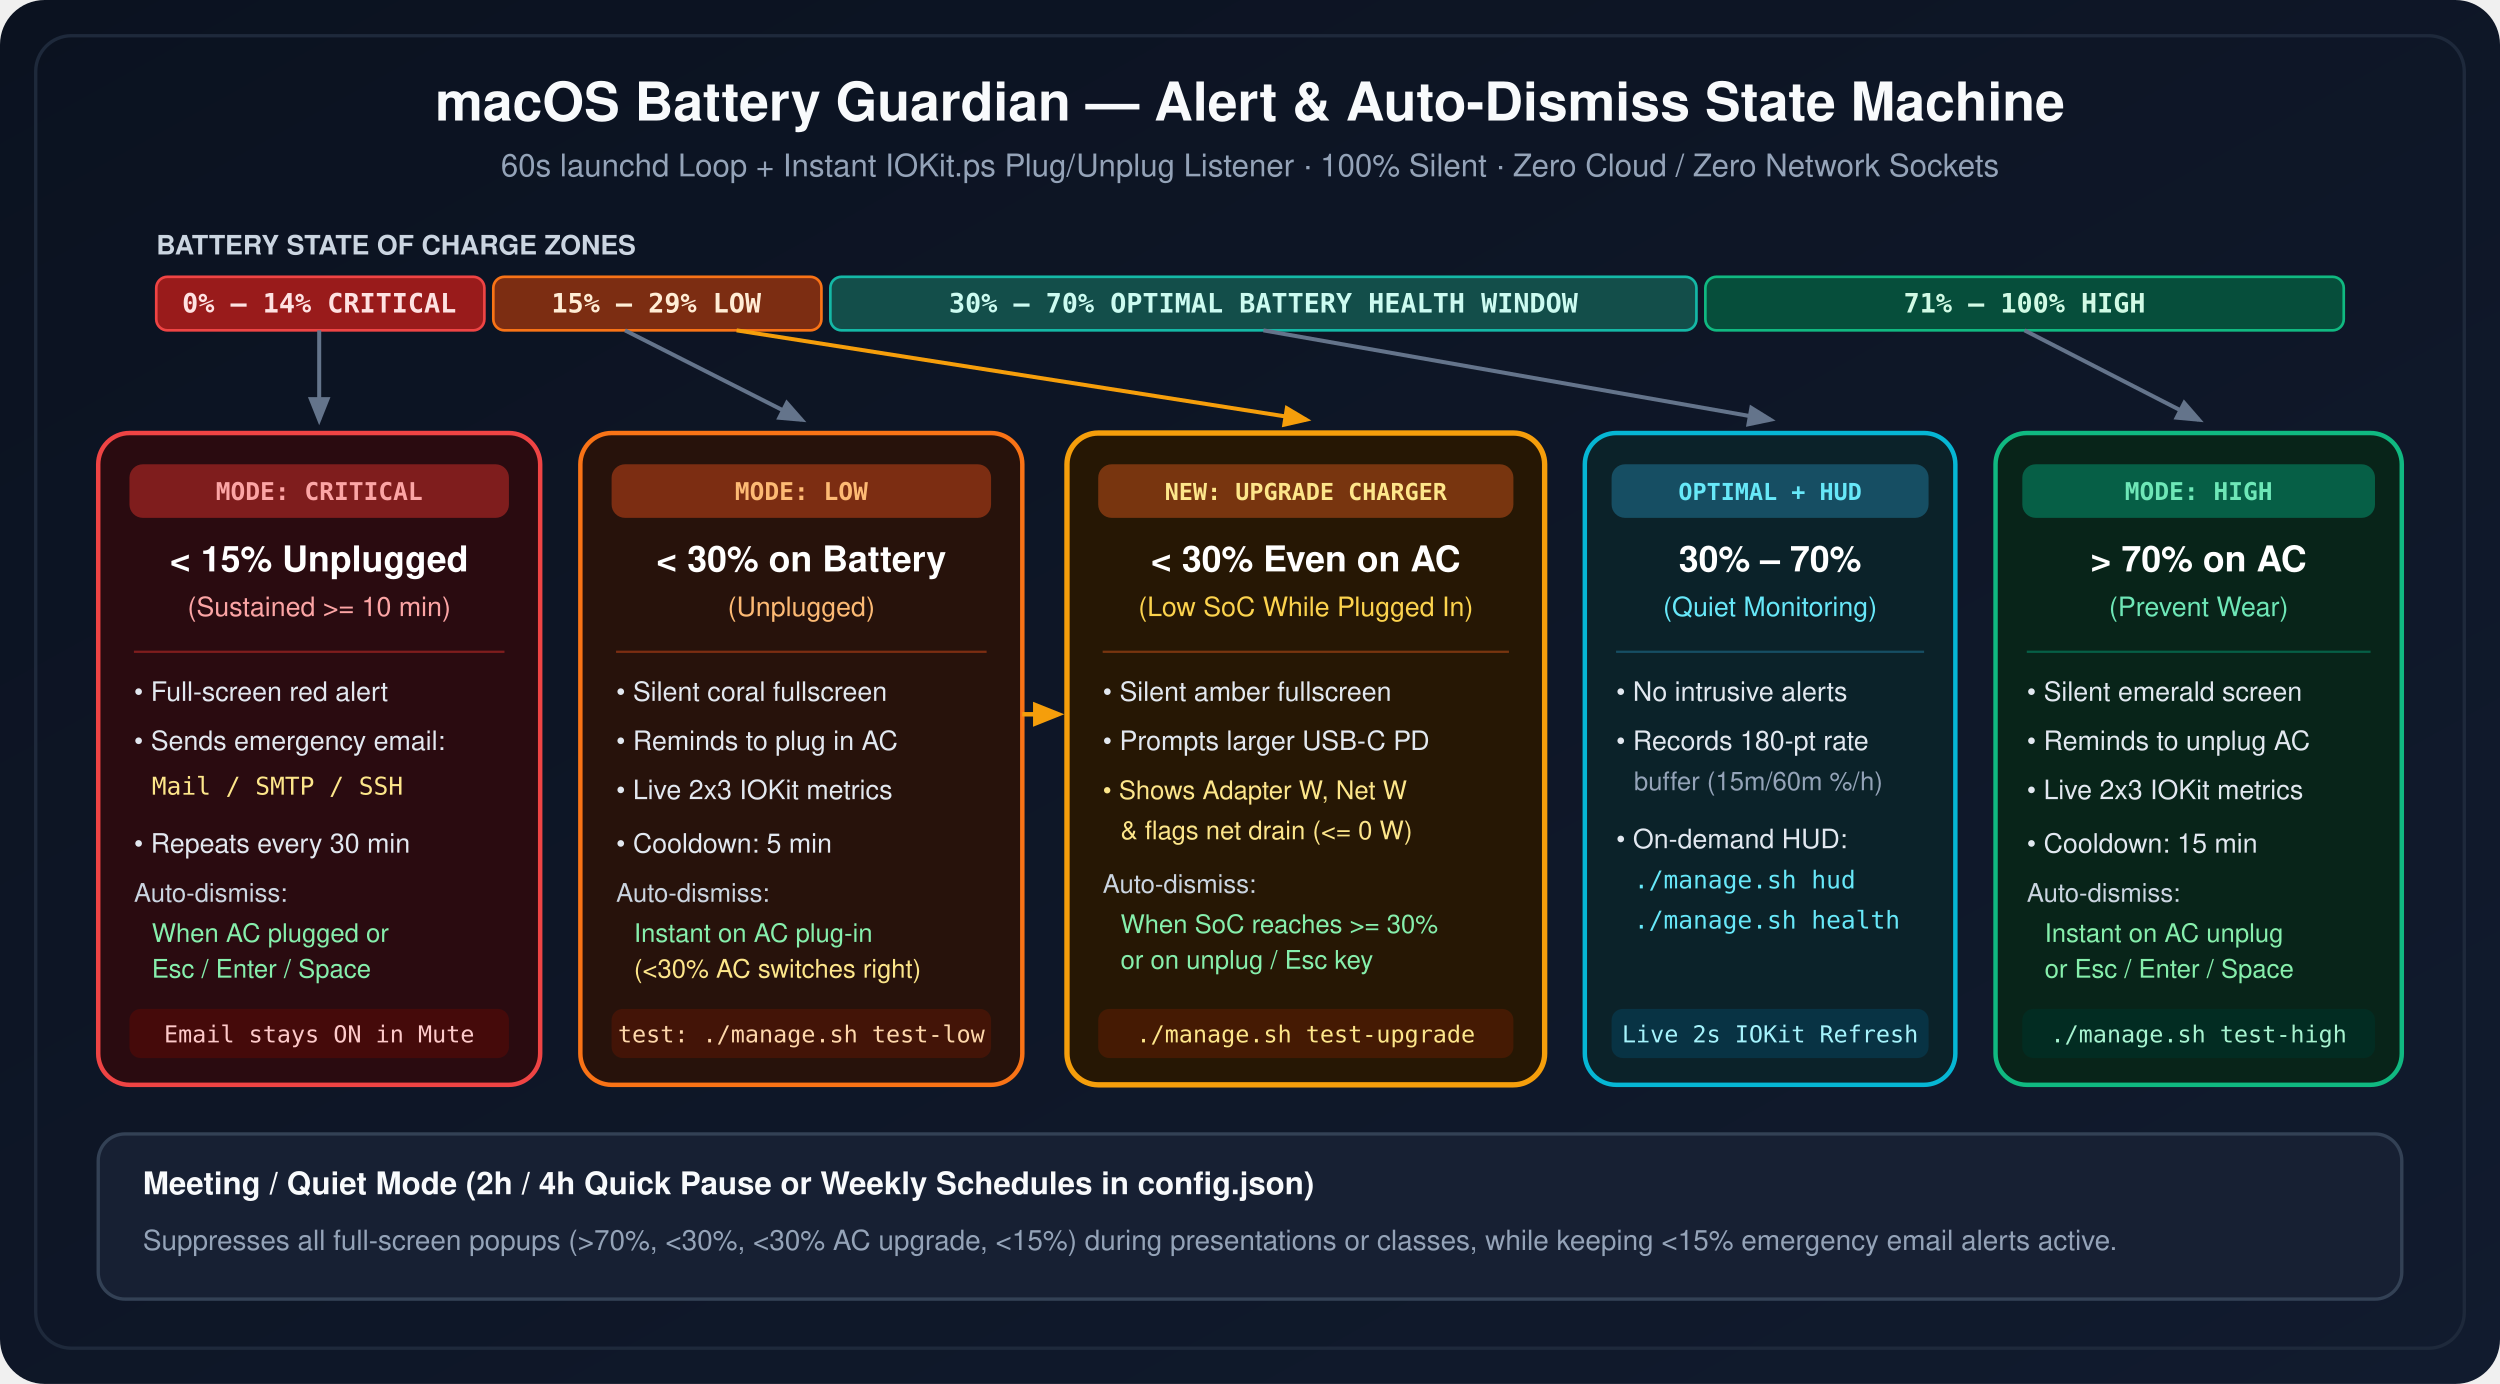
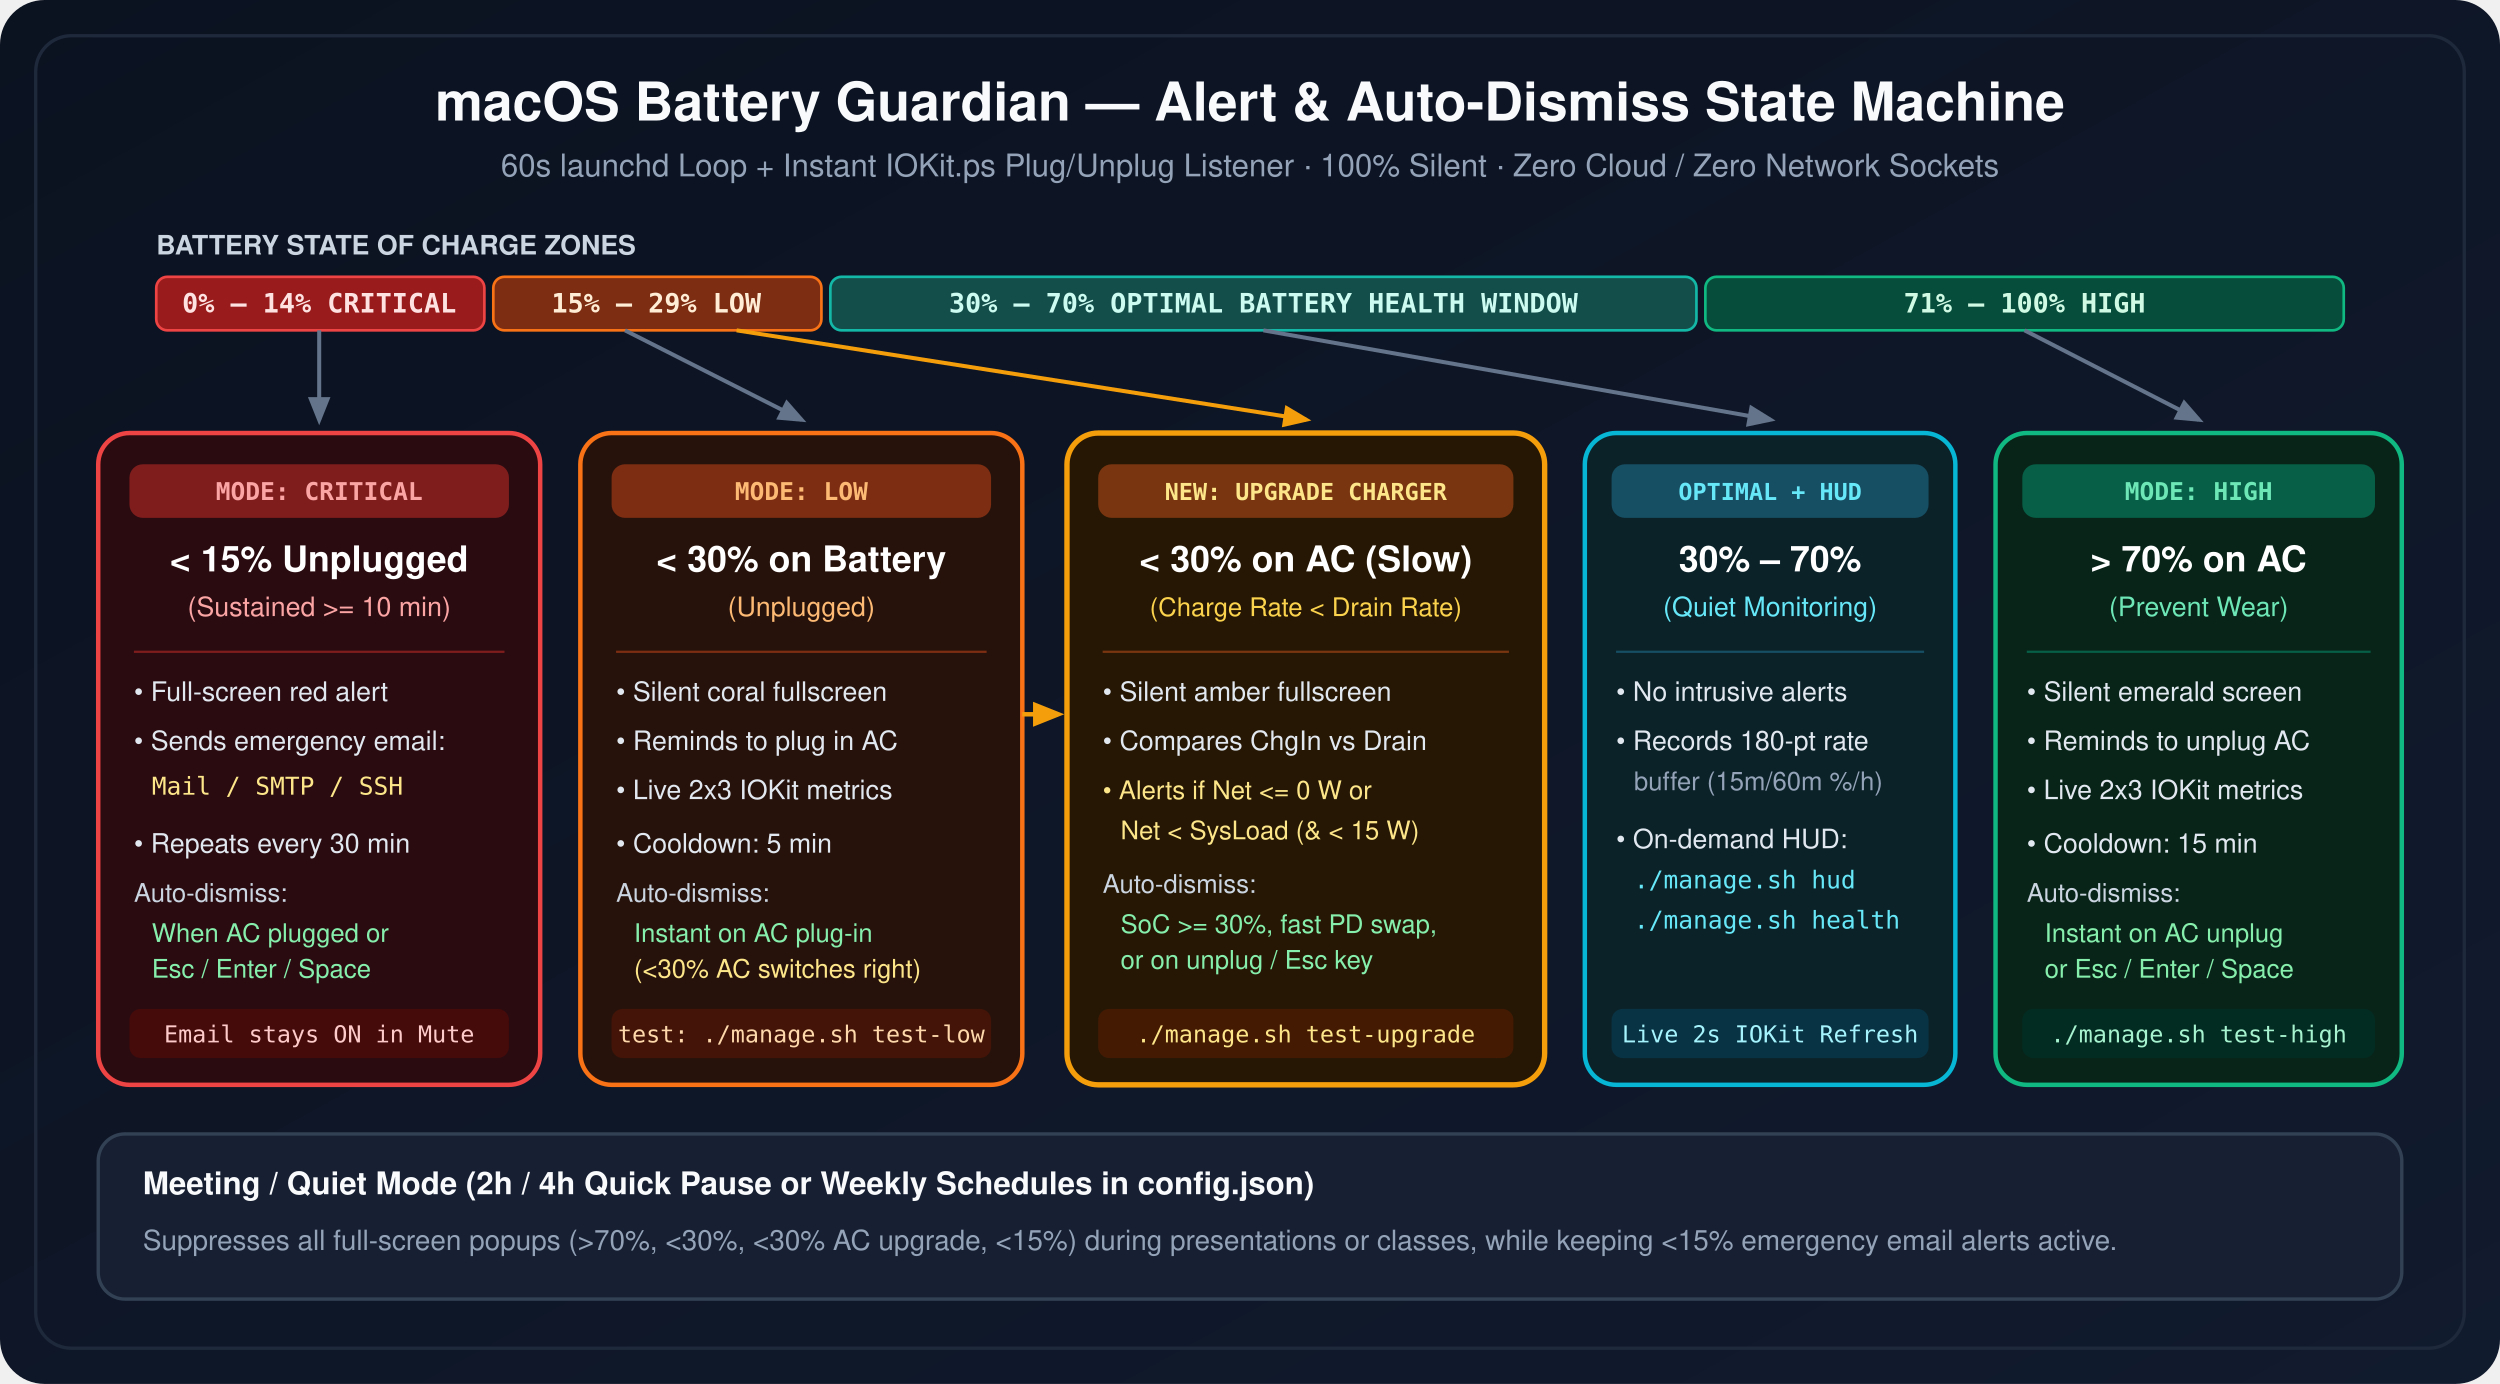
<svg xmlns="http://www.w3.org/2000/svg" viewBox="0 0 1120 620" width="1120" height="620">
  <defs>
    <linearGradient id="bgGrad" x1="0%" y1="0%" x2="100%" y2="100%">
      <stop offset="0%" stop-color="#0B1220" />
      <stop offset="100%" stop-color="#111B2E" />
    </linearGradient>
    <marker id="arrowCyan" viewBox="0 0 10 10" refX="8" refY="5" markerWidth="7" markerHeight="7" orient="auto-start-reverse">
      <path d="M 0 1 L 10 5 L 0 9 z" fill="#64748B" />
    </marker>
    <marker id="arrowAmber" viewBox="0 0 10 10" refX="8" refY="5" markerWidth="7" markerHeight="7" orient="auto-start-reverse">
      <path d="M 0 1 L 10 5 L 0 9 z" fill="#F59E0B" />
    </marker>
  </defs>
  <rect width="1120" height="620" rx="20" fill="url(#bgGrad)" />
  <rect x="16" y="16" width="1088" height="588" rx="16" fill="none" stroke="#1E293B" stroke-width="1.5" />
  <text x="560" y="54" text-anchor="middle" fill="#F8FAFC" font-family="-apple-system, BlinkMacSystemFont, Segoe UI, Helvetica, Arial, sans-serif" font-size="24" font-weight="700">
    macOS Battery Guardian — Alert &amp; Auto-Dismiss State Machine
  </text>
  <text x="560" y="79" text-anchor="middle" fill="#94A3B8" font-family="-apple-system, BlinkMacSystemFont, Segoe UI, Helvetica, Arial, sans-serif" font-size="14">
    60s launchd Loop + Instant IOKit.ps Plug/Unplug Listener · 100% Silent · Zero Cloud / Zero Network Sockets
  </text>
  <text x="70" y="114" fill="#CBD5E1" font-family="-apple-system, BlinkMacSystemFont, Segoe UI, Helvetica, Arial, sans-serif" font-size="12" font-weight="700">BATTERY STATE OF CHARGE ZONES</text>
  <rect x="70" y="124" width="147" height="24" rx="5" fill="#991B1B" stroke="#EF4444" stroke-width="1.2" />
  <rect x="221" y="124" width="147" height="24" rx="5" fill="#7C2D12" stroke="#F97316" stroke-width="1.2" />
  <rect x="372" y="124" width="388" height="24" rx="5" fill="#134E4A" stroke="#14B8A6" stroke-width="1.2" />
  <rect x="764" y="124" width="286" height="24" rx="5" fill="#064E3B" stroke="#10B981" stroke-width="1.2" />
  <text x="143" y="140" text-anchor="middle" fill="#FEE2E2" font-family="SF Mono, Menlo, Consolas, monospace" font-size="12" font-weight="700">0% – 14% CRITICAL</text>
  <text x="294" y="140" text-anchor="middle" fill="#FFEDD5" font-family="SF Mono, Menlo, Consolas, monospace" font-size="12" font-weight="700">15% – 29% LOW</text>
  <text x="566" y="140" text-anchor="middle" fill="#CCFBF1" font-family="SF Mono, Menlo, Consolas, monospace" font-size="12" font-weight="700">30% – 70% OPTIMAL BATTERY HEALTH WINDOW</text>
  <text x="907" y="140" text-anchor="middle" fill="#D1FAE5" font-family="SF Mono, Menlo, Consolas, monospace" font-size="12" font-weight="700">71% – 100% HIGH</text>
  <line x1="143" y1="148" x2="143" y2="188" stroke="#64748B" stroke-width="1.8" marker-end="url(#arrowCyan)" />
  <line x1="280" y1="148" x2="359" y2="188" stroke="#64748B" stroke-width="1.8" marker-end="url(#arrowCyan)" />
  <line x1="330" y1="148" x2="585" y2="188" stroke="#F59E0B" stroke-width="1.8" marker-end="url(#arrowAmber)" />
  <line x1="566" y1="148" x2="793" y2="188" stroke="#64748B" stroke-width="1.8" marker-end="url(#arrowCyan)" />
  <line x1="907" y1="148" x2="985" y2="188" stroke="#64748B" stroke-width="1.8" marker-end="url(#arrowCyan)" />
  <rect x="44" y="194" width="198" height="292" rx="14" fill="#2A0B10" stroke="#EF4444" stroke-width="2" />
  <rect x="58" y="208" width="170" height="24" rx="6" fill="#7F1D1D" />
  <text x="143" y="224" text-anchor="middle" fill="#FCA5A5" font-family="SF Mono, Menlo, Consolas, monospace" font-size="11" font-weight="700">MODE: CRITICAL</text>
  <text x="143" y="256" text-anchor="middle" fill="#FFFFFF" font-family="-apple-system, BlinkMacSystemFont, Segoe UI, Helvetica, Arial, sans-serif" font-size="16" font-weight="700">&lt; 15% Unplugged</text>
  <text x="143" y="276" text-anchor="middle" fill="#FCA5A5" font-family="-apple-system, BlinkMacSystemFont, Segoe UI, Helvetica, Arial, sans-serif" font-size="12">(Sustained &gt;= 10 min)</text>
  <line x1="60" y1="292" x2="226" y2="292" stroke="#7F1D1D" stroke-width="1" />
  <text x="60" y="314" fill="#E2E8F0" font-family="-apple-system, BlinkMacSystemFont, Segoe UI, Helvetica, Arial, sans-serif" font-size="12">• Full-screen red alert</text>
  <text x="60" y="336" fill="#E2E8F0" font-family="-apple-system, BlinkMacSystemFont, Segoe UI, Helvetica, Arial, sans-serif" font-size="12">• Sends emergency email:</text>
  <text x="68" y="356" fill="#FDE68A" font-family="SF Mono, Menlo, Consolas, monospace" font-size="11">Mail / SMTP / SSH</text>
  <text x="60" y="382" fill="#E2E8F0" font-family="-apple-system, BlinkMacSystemFont, Segoe UI, Helvetica, Arial, sans-serif" font-size="12">• Repeats every 30 min</text>
  <text x="60" y="404" fill="#CBD5E1" font-family="-apple-system, BlinkMacSystemFont, Segoe UI, Helvetica, Arial, sans-serif" font-size="11.5">Auto-dismiss:</text>
  <text x="68" y="422" fill="#86EFAC" font-family="-apple-system, BlinkMacSystemFont, Segoe UI, Helvetica, Arial, sans-serif" font-size="11.5">When AC plugged or</text>
  <text x="68" y="438" fill="#86EFAC" font-family="-apple-system, BlinkMacSystemFont, Segoe UI, Helvetica, Arial, sans-serif" font-size="11.5">Esc / Enter / Space</text>
  <rect x="58" y="452" width="170" height="22" rx="5" fill="#450A0A" />
  <text x="143" y="467" text-anchor="middle" fill="#FECACA" font-family="SF Mono, Menlo, Consolas, monospace" font-size="10.5">Email stays ON in Mute</text>
  <rect x="260" y="194" width="198" height="292" rx="14" fill="#27120B" stroke="#F97316" stroke-width="2" />
  <rect x="274" y="208" width="170" height="24" rx="6" fill="#7C2D12" />
  <text x="359" y="224" text-anchor="middle" fill="#FDBA74" font-family="SF Mono, Menlo, Consolas, monospace" font-size="11" font-weight="700">MODE: LOW</text>
  <text x="359" y="256" text-anchor="middle" fill="#FFFFFF" font-family="-apple-system, BlinkMacSystemFont, Segoe UI, Helvetica, Arial, sans-serif" font-size="16" font-weight="700">&lt; 30% on Battery</text>
  <text x="359" y="276" text-anchor="middle" fill="#FDBA74" font-family="-apple-system, BlinkMacSystemFont, Segoe UI, Helvetica, Arial, sans-serif" font-size="12">(Unplugged)</text>
  <line x1="276" y1="292" x2="442" y2="292" stroke="#7C2D12" stroke-width="1" />
  <text x="276" y="314" fill="#E2E8F0" font-family="-apple-system, BlinkMacSystemFont, Segoe UI, Helvetica, Arial, sans-serif" font-size="12">• Silent coral fullscreen</text>
  <text x="276" y="336" fill="#E2E8F0" font-family="-apple-system, BlinkMacSystemFont, Segoe UI, Helvetica, Arial, sans-serif" font-size="12">• Reminds to plug in AC</text>
  <text x="276" y="358" fill="#E2E8F0" font-family="-apple-system, BlinkMacSystemFont, Segoe UI, Helvetica, Arial, sans-serif" font-size="12">• Live 2x3 IOKit metrics</text>
  <text x="276" y="382" fill="#E2E8F0" font-family="-apple-system, BlinkMacSystemFont, Segoe UI, Helvetica, Arial, sans-serif" font-size="12">• Cooldown: 5 min</text>
  <text x="276" y="404" fill="#CBD5E1" font-family="-apple-system, BlinkMacSystemFont, Segoe UI, Helvetica, Arial, sans-serif" font-size="11.5">Auto-dismiss:</text>
  <text x="284" y="422" fill="#86EFAC" font-family="-apple-system, BlinkMacSystemFont, Segoe UI, Helvetica, Arial, sans-serif" font-size="11.5">Instant on AC plug-in</text>
  <text x="284" y="438" fill="#FDE68A" font-family="-apple-system, BlinkMacSystemFont, Segoe UI, Helvetica, Arial, sans-serif" font-size="11.5">(&lt;30% AC switches right)</text>
  <rect x="274" y="452" width="170" height="22" rx="5" fill="#431407" />
  <text x="359" y="467" text-anchor="middle" fill="#FED7AA" font-family="SF Mono, Menlo, Consolas, monospace" font-size="10.5">test: ./manage.sh test-low</text>
  <line x1="458" y1="320" x2="474" y2="320" stroke="#F59E0B" stroke-width="2" marker-end="url(#arrowAmber)" />
  <rect x="478" y="194" width="214" height="292" rx="14" fill="#261704" stroke="#F59E0B" stroke-width="2.4" />
  <rect x="492" y="208" width="186" height="24" rx="6" fill="#78350F" />
  <text x="585" y="224" text-anchor="middle" fill="#FDE68A" font-family="SF Mono, Menlo, Consolas, monospace" font-size="10.5" font-weight="700">NEW: UPGRADE CHARGER</text>
-   <text x="585" y="256" text-anchor="middle" fill="#FFFFFF" font-family="-apple-system, BlinkMacSystemFont, Segoe UI, Helvetica, Arial, sans-serif" font-size="16" font-weight="700">&lt; 30% Even on AC</text>
-   <text x="585" y="276" text-anchor="middle" fill="#FCD34D" font-family="-apple-system, BlinkMacSystemFont, Segoe UI, Helvetica, Arial, sans-serif" font-size="12">(Low SoC While Plugged In)</text>
+   <text x="585" y="256" text-anchor="middle" fill="#FFFFFF" font-family="-apple-system, BlinkMacSystemFont, Segoe UI, Helvetica, Arial, sans-serif" font-size="16" font-weight="700">&lt; 30% on AC (Slow)</text>
+   <text x="585" y="276" text-anchor="middle" fill="#FCD34D" font-family="-apple-system, BlinkMacSystemFont, Segoe UI, Helvetica, Arial, sans-serif" font-size="11.5">(Charge Rate &lt; Drain Rate)</text>
  <line x1="494" y1="292" x2="676" y2="292" stroke="#78350F" stroke-width="1" />
  <text x="494" y="314" fill="#E2E8F0" font-family="-apple-system, BlinkMacSystemFont, Segoe UI, Helvetica, Arial, sans-serif" font-size="12">• Silent amber fullscreen</text>
-   <text x="494" y="336" fill="#E2E8F0" font-family="-apple-system, BlinkMacSystemFont, Segoe UI, Helvetica, Arial, sans-serif" font-size="12">• Prompts larger USB-C PD</text>
-   <text x="494" y="358" fill="#FDE68A" font-family="-apple-system, BlinkMacSystemFont, Segoe UI, Helvetica, Arial, sans-serif" font-size="11.5">• Shows Adapter W, Net W</text>
-   <text x="502" y="376" fill="#FDE68A" font-family="-apple-system, BlinkMacSystemFont, Segoe UI, Helvetica, Arial, sans-serif" font-size="11.5">&amp; flags net drain (&lt;= 0 W)</text>
+   <text x="494" y="336" fill="#E2E8F0" font-family="-apple-system, BlinkMacSystemFont, Segoe UI, Helvetica, Arial, sans-serif" font-size="12">• Compares ChgIn vs Drain</text>
+   <text x="494" y="358" fill="#FDE68A" font-family="-apple-system, BlinkMacSystemFont, Segoe UI, Helvetica, Arial, sans-serif" font-size="11.5">• Alerts if Net &lt;= 0 W or</text>
+   <text x="502" y="376" fill="#FDE68A" font-family="-apple-system, BlinkMacSystemFont, Segoe UI, Helvetica, Arial, sans-serif" font-size="11.5">Net &lt; SysLoad (&amp; &lt; 15 W)</text>
  <text x="494" y="400" fill="#CBD5E1" font-family="-apple-system, BlinkMacSystemFont, Segoe UI, Helvetica, Arial, sans-serif" font-size="11.5">Auto-dismiss:</text>
-   <text x="502" y="418" fill="#86EFAC" font-family="-apple-system, BlinkMacSystemFont, Segoe UI, Helvetica, Arial, sans-serif" font-size="11.5">When SoC reaches &gt;= 30%</text>
+   <text x="502" y="418" fill="#86EFAC" font-family="-apple-system, BlinkMacSystemFont, Segoe UI, Helvetica, Arial, sans-serif" font-size="11.5">SoC &gt;= 30%, fast PD swap,</text>
  <text x="502" y="434" fill="#86EFAC" font-family="-apple-system, BlinkMacSystemFont, Segoe UI, Helvetica, Arial, sans-serif" font-size="11.5">or on unplug / Esc key</text>
  <rect x="492" y="452" width="186" height="22" rx="5" fill="#451A03" />
  <text x="585" y="467" text-anchor="middle" fill="#FDE68A" font-family="SF Mono, Menlo, Consolas, monospace" font-size="10.5">./manage.sh test-upgrade</text>
  <rect x="710" y="194" width="166" height="292" rx="14" fill="#0B2229" stroke="#06B6D4" stroke-width="2" />
  <rect x="722" y="208" width="142" height="24" rx="6" fill="#164E63" />
  <text x="793" y="224" text-anchor="middle" fill="#67E8F9" font-family="SF Mono, Menlo, Consolas, monospace" font-size="10.5" font-weight="700">OPTIMAL + HUD</text>
  <text x="793" y="256" text-anchor="middle" fill="#FFFFFF" font-family="-apple-system, BlinkMacSystemFont, Segoe UI, Helvetica, Arial, sans-serif" font-size="16" font-weight="700">30% – 70%</text>
  <text x="793" y="276" text-anchor="middle" fill="#67E8F9" font-family="-apple-system, BlinkMacSystemFont, Segoe UI, Helvetica, Arial, sans-serif" font-size="12">(Quiet Monitoring)</text>
  <line x1="724" y1="292" x2="862" y2="292" stroke="#164E63" stroke-width="1" />
  <text x="724" y="314" fill="#E2E8F0" font-family="-apple-system, BlinkMacSystemFont, Segoe UI, Helvetica, Arial, sans-serif" font-size="12">• No intrusive alerts</text>
  <text x="724" y="336" fill="#E2E8F0" font-family="-apple-system, BlinkMacSystemFont, Segoe UI, Helvetica, Arial, sans-serif" font-size="12">• Records 180-pt rate</text>
  <text x="732" y="354" fill="#94A3B8" font-family="-apple-system, BlinkMacSystemFont, Segoe UI, Helvetica, Arial, sans-serif" font-size="11.5">buffer (15m/60m %/h)</text>
  <text x="724" y="380" fill="#E2E8F0" font-family="-apple-system, BlinkMacSystemFont, Segoe UI, Helvetica, Arial, sans-serif" font-size="12">• On-demand HUD:</text>
  <text x="732" y="398" fill="#67E8F9" font-family="SF Mono, Menlo, Consolas, monospace" font-size="11">./manage.sh hud</text>
  <text x="732" y="416" fill="#67E8F9" font-family="SF Mono, Menlo, Consolas, monospace" font-size="11">./manage.sh health</text>
  <rect x="722" y="452" width="142" height="22" rx="5" fill="#083344" />
  <text x="793" y="467" text-anchor="middle" fill="#A5F3FC" font-family="SF Mono, Menlo, Consolas, monospace" font-size="10.5">Live 2s IOKit Refresh</text>
  <rect x="894" y="194" width="182" height="292" rx="14" fill="#082419" stroke="#10B981" stroke-width="2" />
  <rect x="906" y="208" width="158" height="24" rx="6" fill="#065F46" />
  <text x="985" y="224" text-anchor="middle" fill="#6EE7B7" font-family="SF Mono, Menlo, Consolas, monospace" font-size="11" font-weight="700">MODE: HIGH</text>
  <text x="985" y="256" text-anchor="middle" fill="#FFFFFF" font-family="-apple-system, BlinkMacSystemFont, Segoe UI, Helvetica, Arial, sans-serif" font-size="16" font-weight="700">&gt; 70% on AC</text>
  <text x="985" y="276" text-anchor="middle" fill="#6EE7B7" font-family="-apple-system, BlinkMacSystemFont, Segoe UI, Helvetica, Arial, sans-serif" font-size="12">(Prevent Wear)</text>
  <line x1="908" y1="292" x2="1062" y2="292" stroke="#065F46" stroke-width="1" />
  <text x="908" y="314" fill="#E2E8F0" font-family="-apple-system, BlinkMacSystemFont, Segoe UI, Helvetica, Arial, sans-serif" font-size="12">• Silent emerald screen</text>
  <text x="908" y="336" fill="#E2E8F0" font-family="-apple-system, BlinkMacSystemFont, Segoe UI, Helvetica, Arial, sans-serif" font-size="12">• Reminds to unplug AC</text>
  <text x="908" y="358" fill="#E2E8F0" font-family="-apple-system, BlinkMacSystemFont, Segoe UI, Helvetica, Arial, sans-serif" font-size="12">• Live 2x3 IOKit metrics</text>
  <text x="908" y="382" fill="#E2E8F0" font-family="-apple-system, BlinkMacSystemFont, Segoe UI, Helvetica, Arial, sans-serif" font-size="12">• Cooldown: 15 min</text>
  <text x="908" y="404" fill="#CBD5E1" font-family="-apple-system, BlinkMacSystemFont, Segoe UI, Helvetica, Arial, sans-serif" font-size="11.5">Auto-dismiss:</text>
  <text x="916" y="422" fill="#86EFAC" font-family="-apple-system, BlinkMacSystemFont, Segoe UI, Helvetica, Arial, sans-serif" font-size="11.5">Instant on AC unplug</text>
  <text x="916" y="438" fill="#86EFAC" font-family="-apple-system, BlinkMacSystemFont, Segoe UI, Helvetica, Arial, sans-serif" font-size="11.5">or Esc / Enter / Space</text>
  <rect x="906" y="452" width="158" height="22" rx="5" fill="#022C22" />
  <text x="985" y="467" text-anchor="middle" fill="#A7F3D0" font-family="SF Mono, Menlo, Consolas, monospace" font-size="10.5">./manage.sh test-high</text>
  <rect x="44" y="508" width="1032" height="74" rx="12" fill="#172033" stroke="#334155" stroke-width="1.5" />
  <text x="64" y="535" fill="#F8FAFC" font-family="-apple-system, BlinkMacSystemFont, Segoe UI, Helvetica, Arial, sans-serif" font-size="14" font-weight="700">
    Meeting / Quiet Mode (2h / 4h Quick Pause or Weekly Schedules in config.json)
  </text>
  <text x="64" y="560" fill="#94A3B8" font-family="-apple-system, BlinkMacSystemFont, Segoe UI, Helvetica, Arial, sans-serif" font-size="12.5">
    Suppresses all full-screen popups (&gt;70%, &lt;30%, &lt;30% AC upgrade, &lt;15%) during presentations or classes, while keeping &lt;15% emergency email alerts active.
  </text>
</svg>
